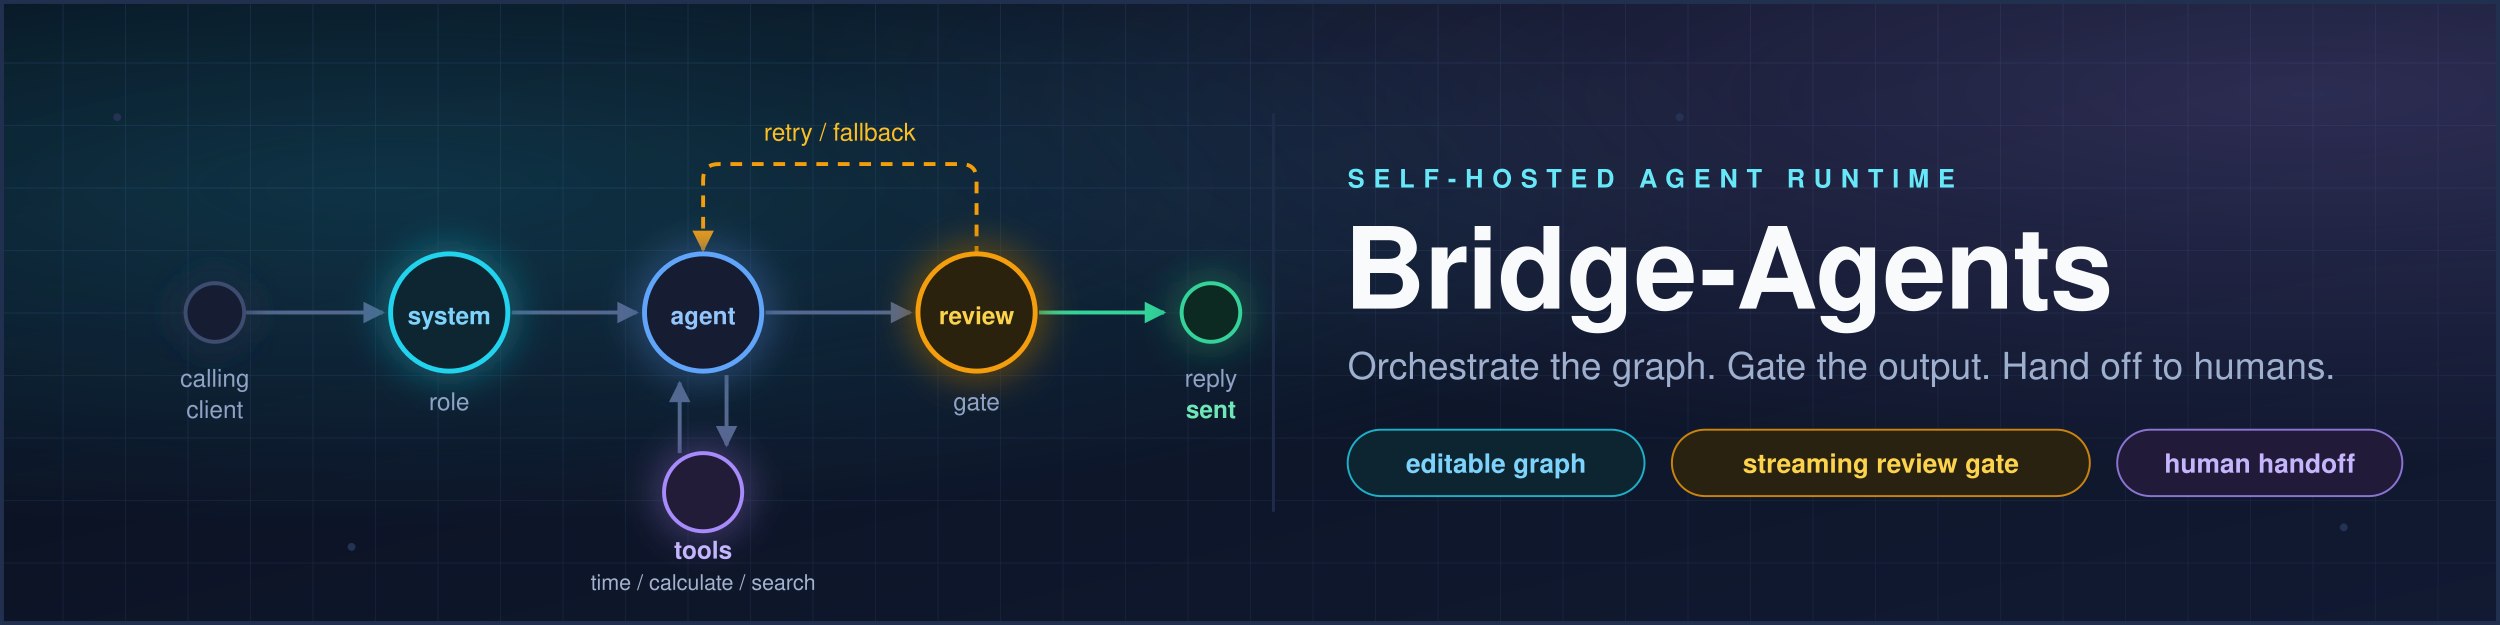
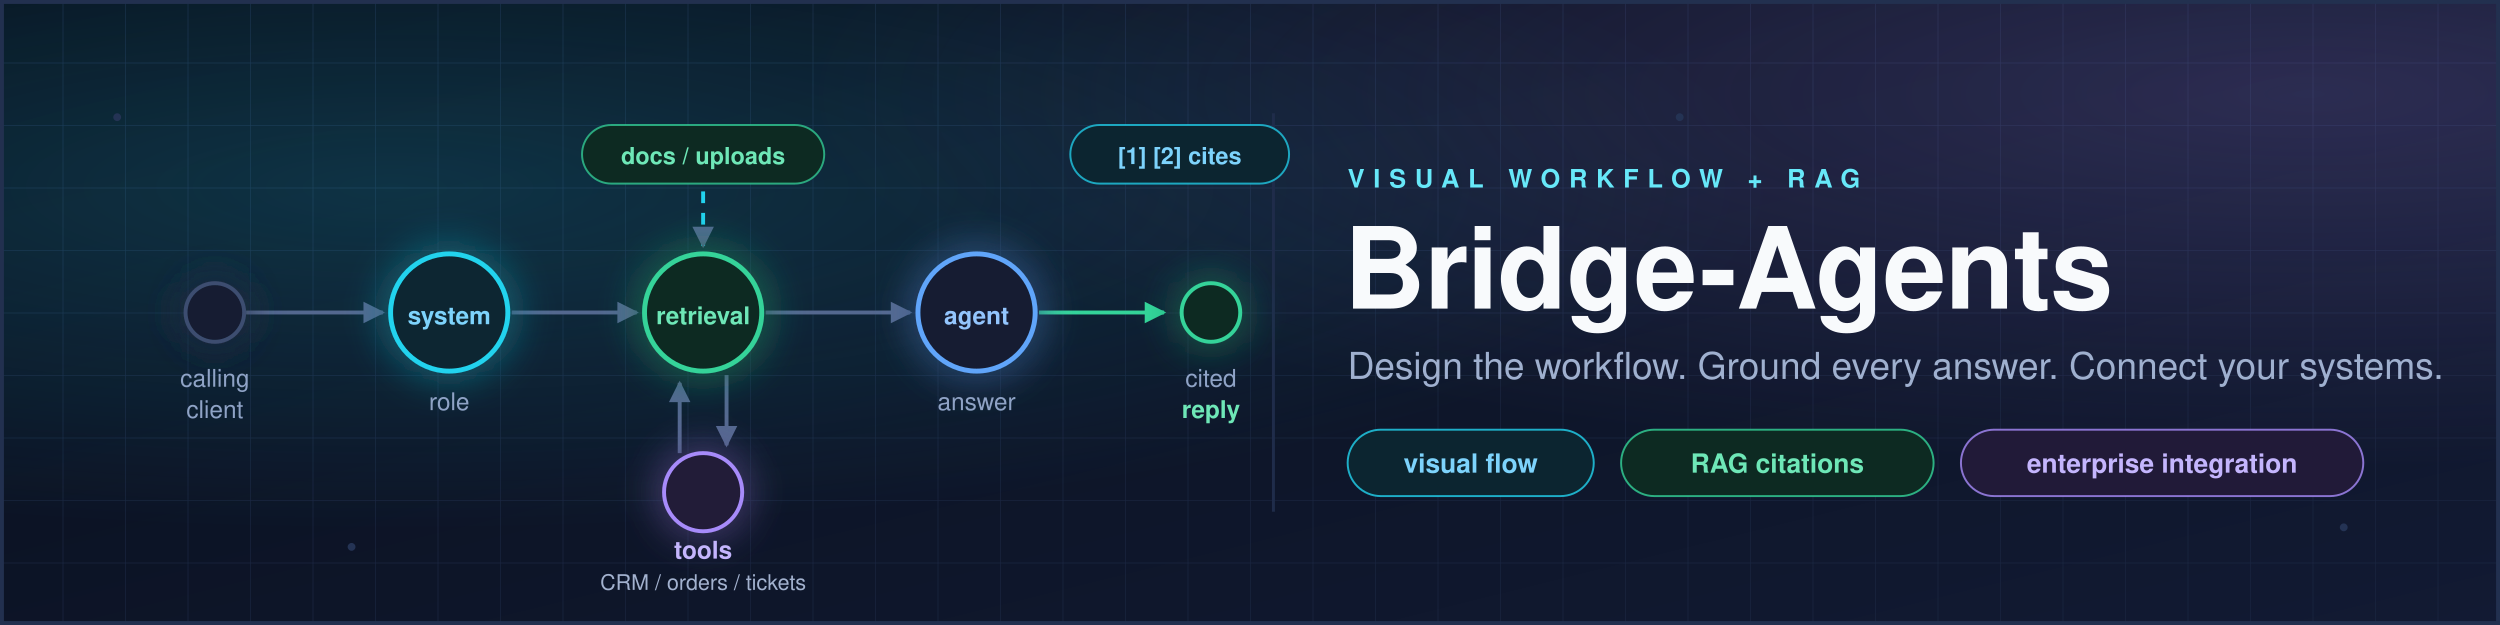
- <svg xmlns="http://www.w3.org/2000/svg" width="1280" height="320" viewBox="0 0 1280 320" role="img" aria-label="Bridge-Agents - self-hosted agent runtime for customer conversations">
+ <svg xmlns="http://www.w3.org/2000/svg" width="1280" height="320" viewBox="0 0 1280 320" role="img" aria-label="Bridge-Agents - visual AI workflows grounded in your documentation">
  <defs>
    <linearGradient id="bg" x1="0" y1="0" x2="1" y2="1">
      <stop offset="0" stop-color="#080d1a" />
      <stop offset="0.55" stop-color="#0d1528" />
      <stop offset="1" stop-color="#121a33" />
    </linearGradient>
    <radialGradient id="glow-cyan" cx="0.16" cy="0.3" r="0.55">
      <stop offset="0" stop-color="#22d3ee" stop-opacity="0.18" />
      <stop offset="1" stop-color="#22d3ee" stop-opacity="0" />
    </radialGradient>
    <radialGradient id="glow-violet" cx="0.92" cy="0.15" r="0.6">
      <stop offset="0" stop-color="#a78bfa" stop-opacity="0.2" />
      <stop offset="1" stop-color="#a78bfa" stop-opacity="0" />
    </radialGradient>
    <pattern id="grid" width="32" height="32" patternUnits="userSpaceOnUse">
      <path d="M32 0H0V32" fill="none" stroke="#1b2743" stroke-width="0.6" />
    </pattern>
    <filter id="soft-glow" x="-80%" y="-80%" width="260%" height="260%">
      <feGaussianBlur stdDeviation="10" result="blur" />
      <feMerge>
        <feMergeNode in="blur" />
        <feMergeNode in="SourceGraphic" />
      </feMerge>
    </filter>
    <marker id="arrow" viewBox="0 0 10 10" refX="9" refY="5" markerWidth="5.5" markerHeight="5.5" orient="auto-start-reverse">
      <path d="M0 0L10 5L0 10z" fill="#54688f" />
    </marker>
-     <marker id="arrow-amber" viewBox="0 0 10 10" refX="9" refY="5" markerWidth="5.5" markerHeight="5.5" orient="auto-start-reverse">
-       <path d="M0 0L10 5L0 10z" fill="#f59e0b" />
-     </marker>
    <marker id="arrow-green" viewBox="0 0 10 10" refX="9" refY="5" markerWidth="5.5" markerHeight="5.5" orient="auto-start-reverse">
      <path d="M0 0L10 5L0 10z" fill="#34d399" />
    </marker>
  </defs>
  <rect width="1280" height="320" fill="url(#bg)" />
  <rect width="1280" height="320" fill="url(#grid)" />
  <rect width="1280" height="320" fill="url(#glow-cyan)" />
  <rect width="1280" height="320" fill="url(#glow-violet)" />
  <rect x="1" y="1" width="1278" height="318" fill="none" stroke="#22304f" stroke-width="2" />
  <line x1="652" y1="58" x2="652" y2="262" stroke="#1f2c4a" stroke-width="1.5" />
-   <text x="690" y="96" font-family="Segoe UI, Helvetica, Arial, sans-serif" font-size="13" font-weight="600" letter-spacing="4.5" fill="#67e8f9">SELF-HOSTED AGENT RUNTIME</text>
+   <text x="690" y="96" font-family="Segoe UI, Helvetica, Arial, sans-serif" font-size="13" font-weight="600" letter-spacing="4.5" fill="#67e8f9">VISUAL WORKFLOW + RAG</text>
  <text x="688" y="158" font-family="Segoe UI, Helvetica, Arial, sans-serif" font-size="58" font-weight="700" fill="#f8fafc" letter-spacing="-0.5">Bridge-Agents</text>
-   <text x="690" y="194" font-family="Segoe UI, Helvetica, Arial, sans-serif" font-size="19" fill="#9fb0cf">Orchestrate the graph. Gate the output. Hand off to humans.</text>
+   <text x="690" y="194" font-family="Segoe UI, Helvetica, Arial, sans-serif" font-size="19" fill="#9fb0cf">Design the workflow. Ground every answer. Connect your systems.</text>
  <g font-family="Segoe UI, Helvetica, Arial, sans-serif" font-size="13.5" font-weight="600">
-     <rect x="690" y="220" width="152" height="34" rx="17" fill="#0c2530" stroke="#22d3ee" stroke-opacity="0.8" />
-     <text x="766" y="242" text-anchor="middle" fill="#7dd3fc">editable graph</text>
-     <rect x="856" y="220" width="214" height="34" rx="17" fill="#2a2210" stroke="#f59e0b" stroke-opacity="0.8" />
-     <text x="963" y="242" text-anchor="middle" fill="#fcd34d">streaming review gate</text>
-     <rect x="1084" y="220" width="146" height="34" rx="17" fill="#211a38" stroke="#a78bfa" stroke-opacity="0.8" />
-     <text x="1157" y="242" text-anchor="middle" fill="#c4b5fd">human handoff</text>
+     <rect x="690" y="220" width="126" height="34" rx="17" fill="#0c2530" stroke="#22d3ee" stroke-opacity="0.8" />
+     <text x="753" y="242" text-anchor="middle" fill="#7dd3fc">visual flow</text>
+     <rect x="830" y="220" width="160" height="34" rx="17" fill="#0d2a22" stroke="#34d399" stroke-opacity="0.8" />
+     <text x="910" y="242" text-anchor="middle" fill="#6ee7b7">RAG citations</text>
+     <rect x="1004" y="220" width="206" height="34" rx="17" fill="#211a38" stroke="#a78bfa" stroke-opacity="0.8" />
+     <text x="1107" y="242" text-anchor="middle" fill="#c4b5fd">enterprise integration</text>
  </g>
  <g stroke="#54688f" stroke-width="2" marker-end="url(#arrow)" fill="none">
    <line x1="126" y1="160" x2="196" y2="160" />
    <line x1="262" y1="160" x2="326" y2="160" />
    <line x1="392" y1="160" x2="466" y2="160" />
    <line x1="372" y1="192" x2="372" y2="228" />
    <line x1="348" y1="232" x2="348" y2="196" />
  </g>
  <g stroke="#34d399" stroke-width="2" marker-end="url(#arrow-green)" fill="none">
    <line x1="532" y1="160" x2="596" y2="160" />
  </g>
-   <path d="M500 132 L500 92 Q500 84 492 84 L368 84 Q360 84 360 92 L360 128" stroke="#f59e0b" stroke-width="2" stroke-dasharray="6 5" fill="none" marker-end="url(#arrow-amber)" />
-   <text x="430" y="72" font-family="Segoe UI, Helvetica, Arial, sans-serif" font-size="12.5" fill="#fbbf24" text-anchor="middle">retry / fallback</text>
+   <path d="M360 98 L360 126" stroke="#22d3ee" stroke-width="2" stroke-dasharray="6 5" fill="none" marker-end="url(#arrow)" />
  <g filter="url(#soft-glow)">
    <circle cx="110" cy="160" r="15" fill="#141d31" stroke="#3c4d70" stroke-width="2" />
    <circle cx="230" cy="160" r="30" fill="#0c2530" stroke="#22d3ee" stroke-width="2.5" />
-     <circle cx="360" cy="160" r="30" fill="#131d33" stroke="#60a5fa" stroke-width="2.5" />
-     <circle cx="500" cy="160" r="30" fill="#2a2210" stroke="#f59e0b" stroke-width="2.5" />
+     <circle cx="360" cy="160" r="30" fill="#0d2a22" stroke="#34d399" stroke-width="2.5" />
+     <circle cx="500" cy="160" r="30" fill="#131d33" stroke="#60a5fa" stroke-width="2.5" />
    <circle cx="620" cy="160" r="15" fill="#0d2a22" stroke="#34d399" stroke-width="2" />
    <circle cx="360" cy="252" r="20" fill="#211a38" stroke="#a78bfa" stroke-width="2" />
  </g>
  <g font-family="Segoe UI, Helvetica, Arial, sans-serif" font-size="12.5" fill="#8fa3c6" text-anchor="middle">
    <text x="110" y="198">calling</text>
    <text x="110" y="214">client</text>
    <text x="230" y="166" fill="#7dd3fc" font-weight="600">system</text>
    <text x="230" y="210">role</text>
-     <text x="360" y="166" fill="#93c5fd" font-weight="600">agent</text>
-     <text x="500" y="166" fill="#fcd34d" font-weight="600">review</text>
-     <text x="500" y="210">gate</text>
-     <text x="620" y="198">reply</text>
-     <text x="620" y="214" fill="#6ee7b7" font-weight="600">sent</text>
+     <text x="360" y="166" fill="#6ee7b7" font-weight="600">retrieval</text>
+     <text x="500" y="166" fill="#93c5fd" font-weight="600">agent</text>
+     <text x="500" y="210">answer</text>
+     <text x="620" y="198">cited</text>
+     <text x="620" y="214" fill="#6ee7b7" font-weight="600">reply</text>
    <text x="360" y="286" fill="#c4b5fd" font-weight="600">tools</text>
-     <text x="360" y="302" fill="#a3b2cf" font-size="11">time / calculate / search</text>
+     <text x="360" y="302" fill="#a3b2cf" font-size="11">CRM / orders / tickets</text>
  </g>
+   <rect x="298" y="64" width="124" height="30" rx="15" fill="#0d2a22" stroke="#34d399" stroke-opacity="0.75" />
+   <text x="360" y="84" text-anchor="middle" font-family="Segoe UI, Helvetica, Arial, sans-serif" font-size="12" font-weight="600" fill="#6ee7b7">docs / uploads</text>
+   <rect x="548" y="64" width="112" height="30" rx="15" fill="#0c2530" stroke="#22d3ee" stroke-opacity="0.75" />
+   <text x="604" y="84" text-anchor="middle" font-family="Segoe UI, Helvetica, Arial, sans-serif" font-size="12" font-weight="600" fill="#7dd3fc">[1] [2] cites</text>
  <g fill="#243354">
    <circle cx="60" cy="60" r="2" />
    <circle cx="1200" cy="270" r="2" />
    <circle cx="860" cy="60" r="2" />
    <circle cx="180" cy="280" r="2" />
  </g>
</svg>
